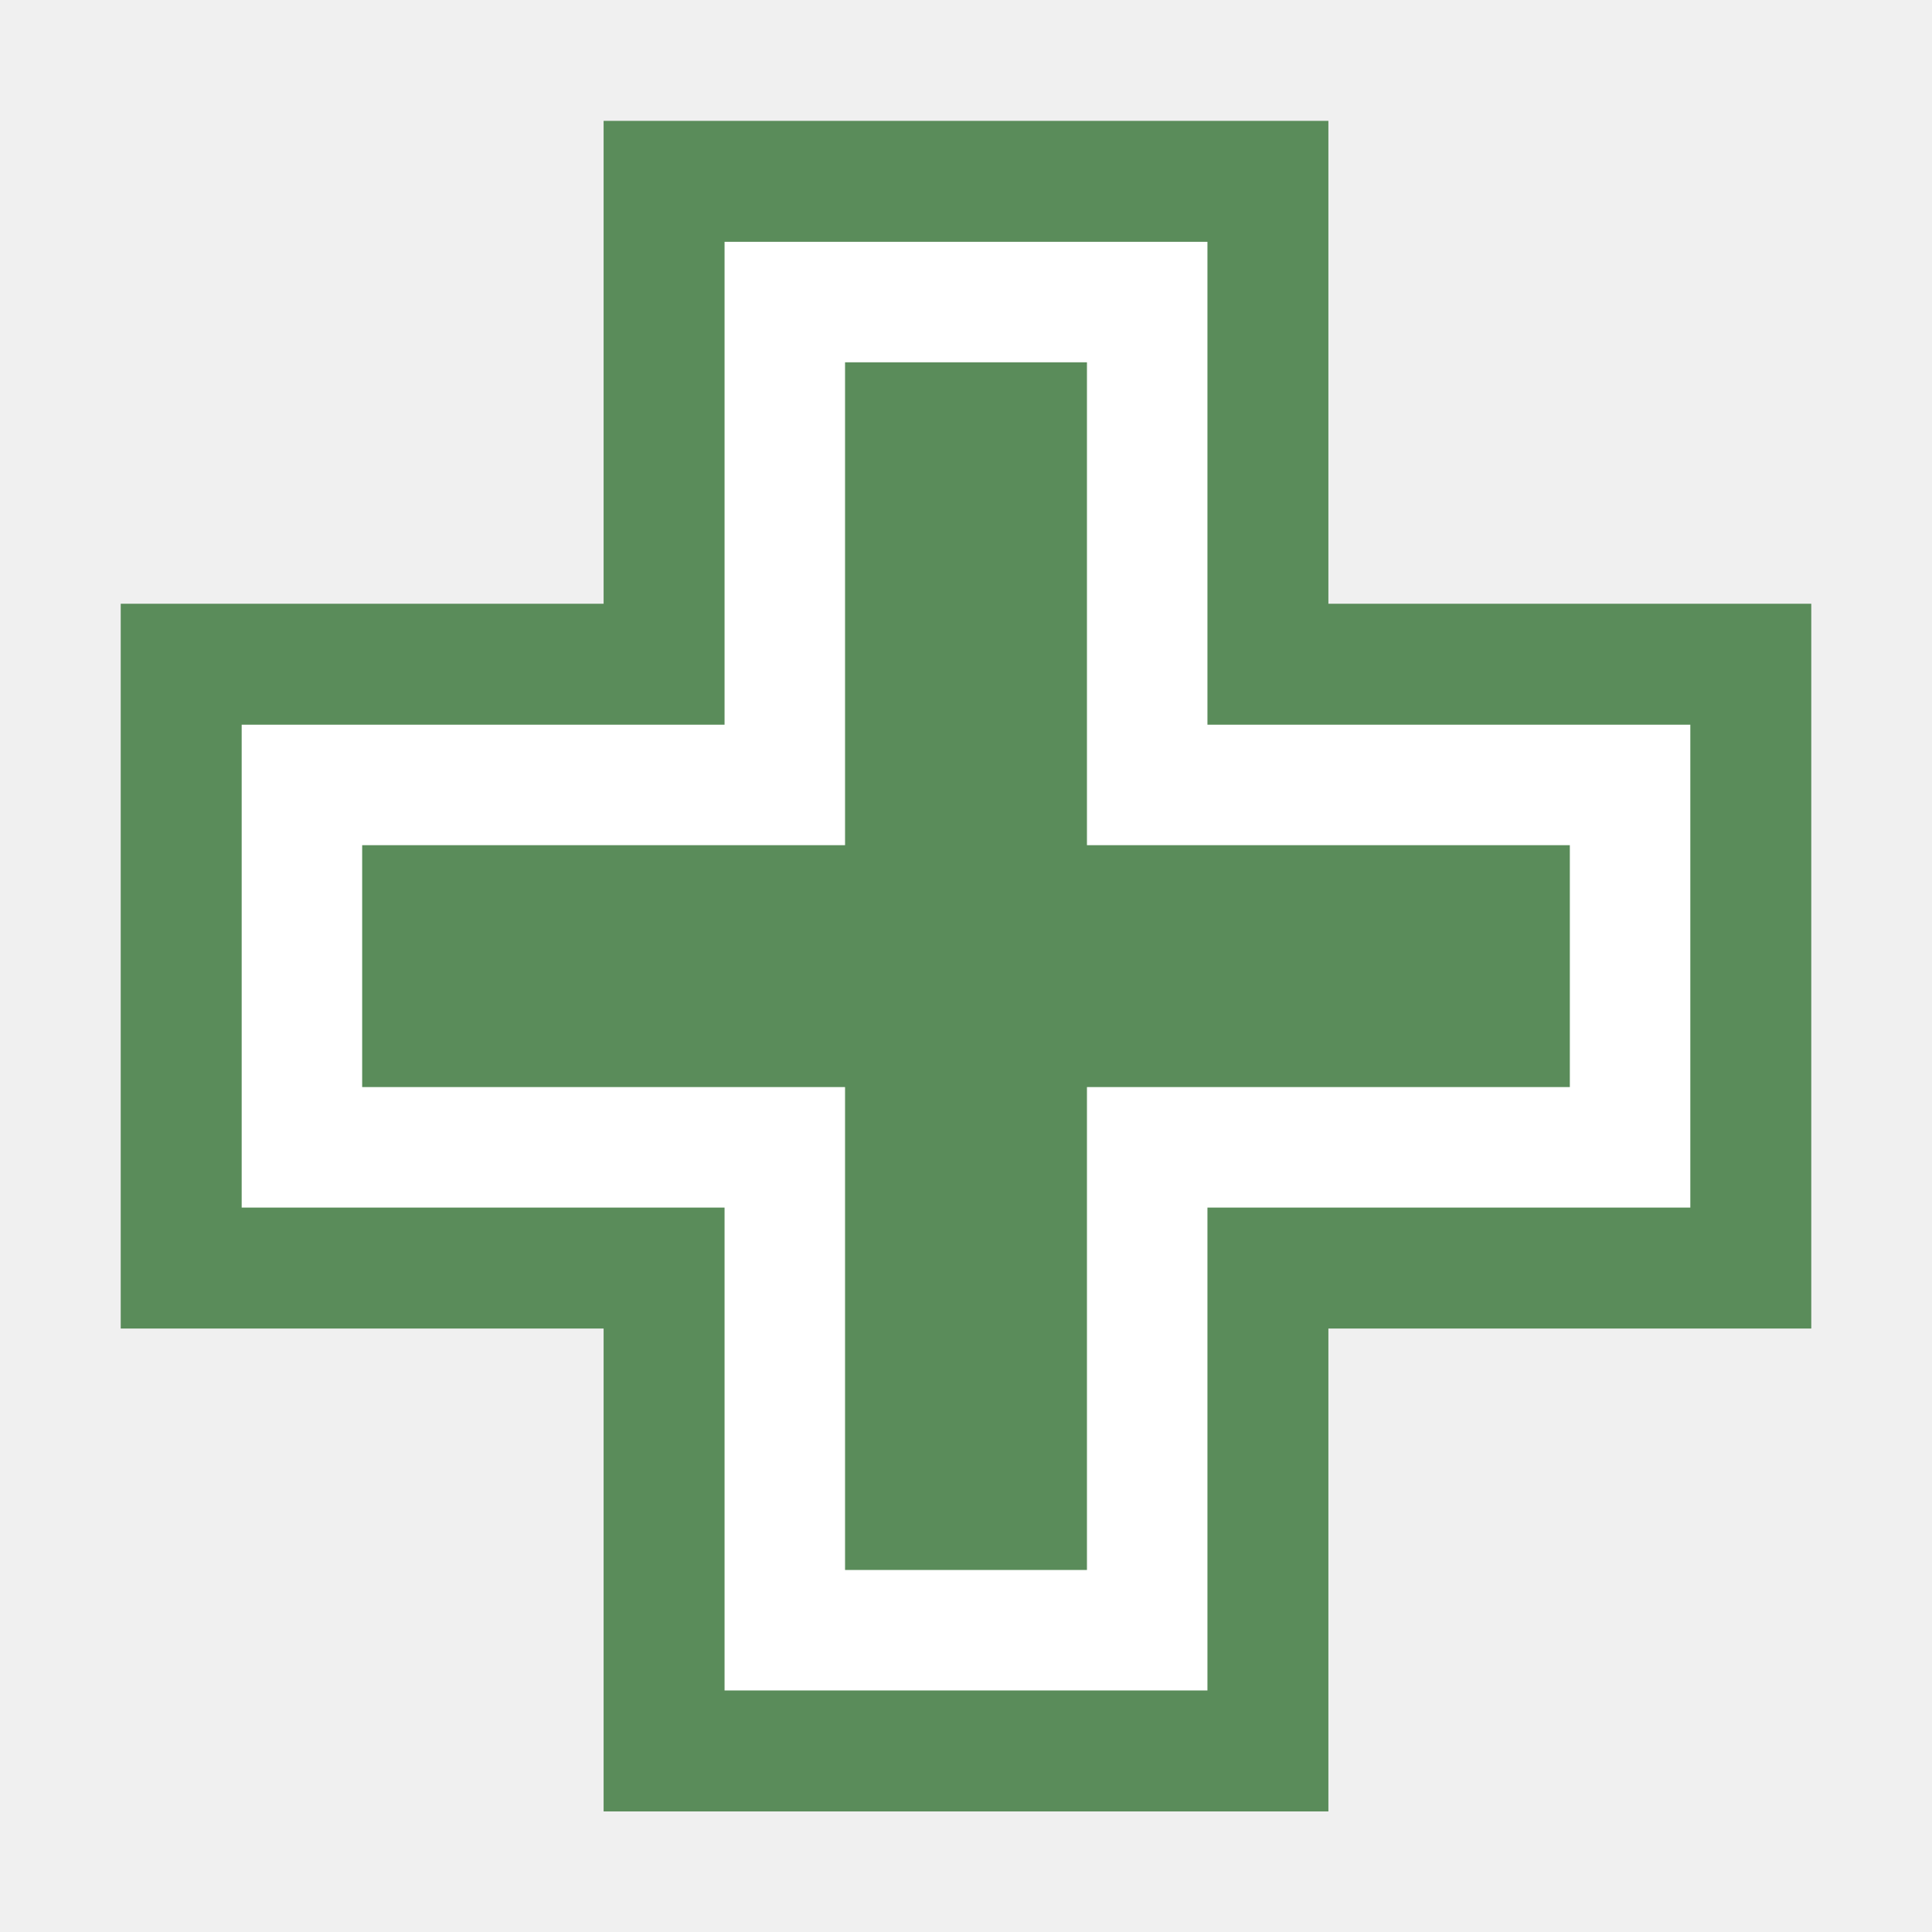
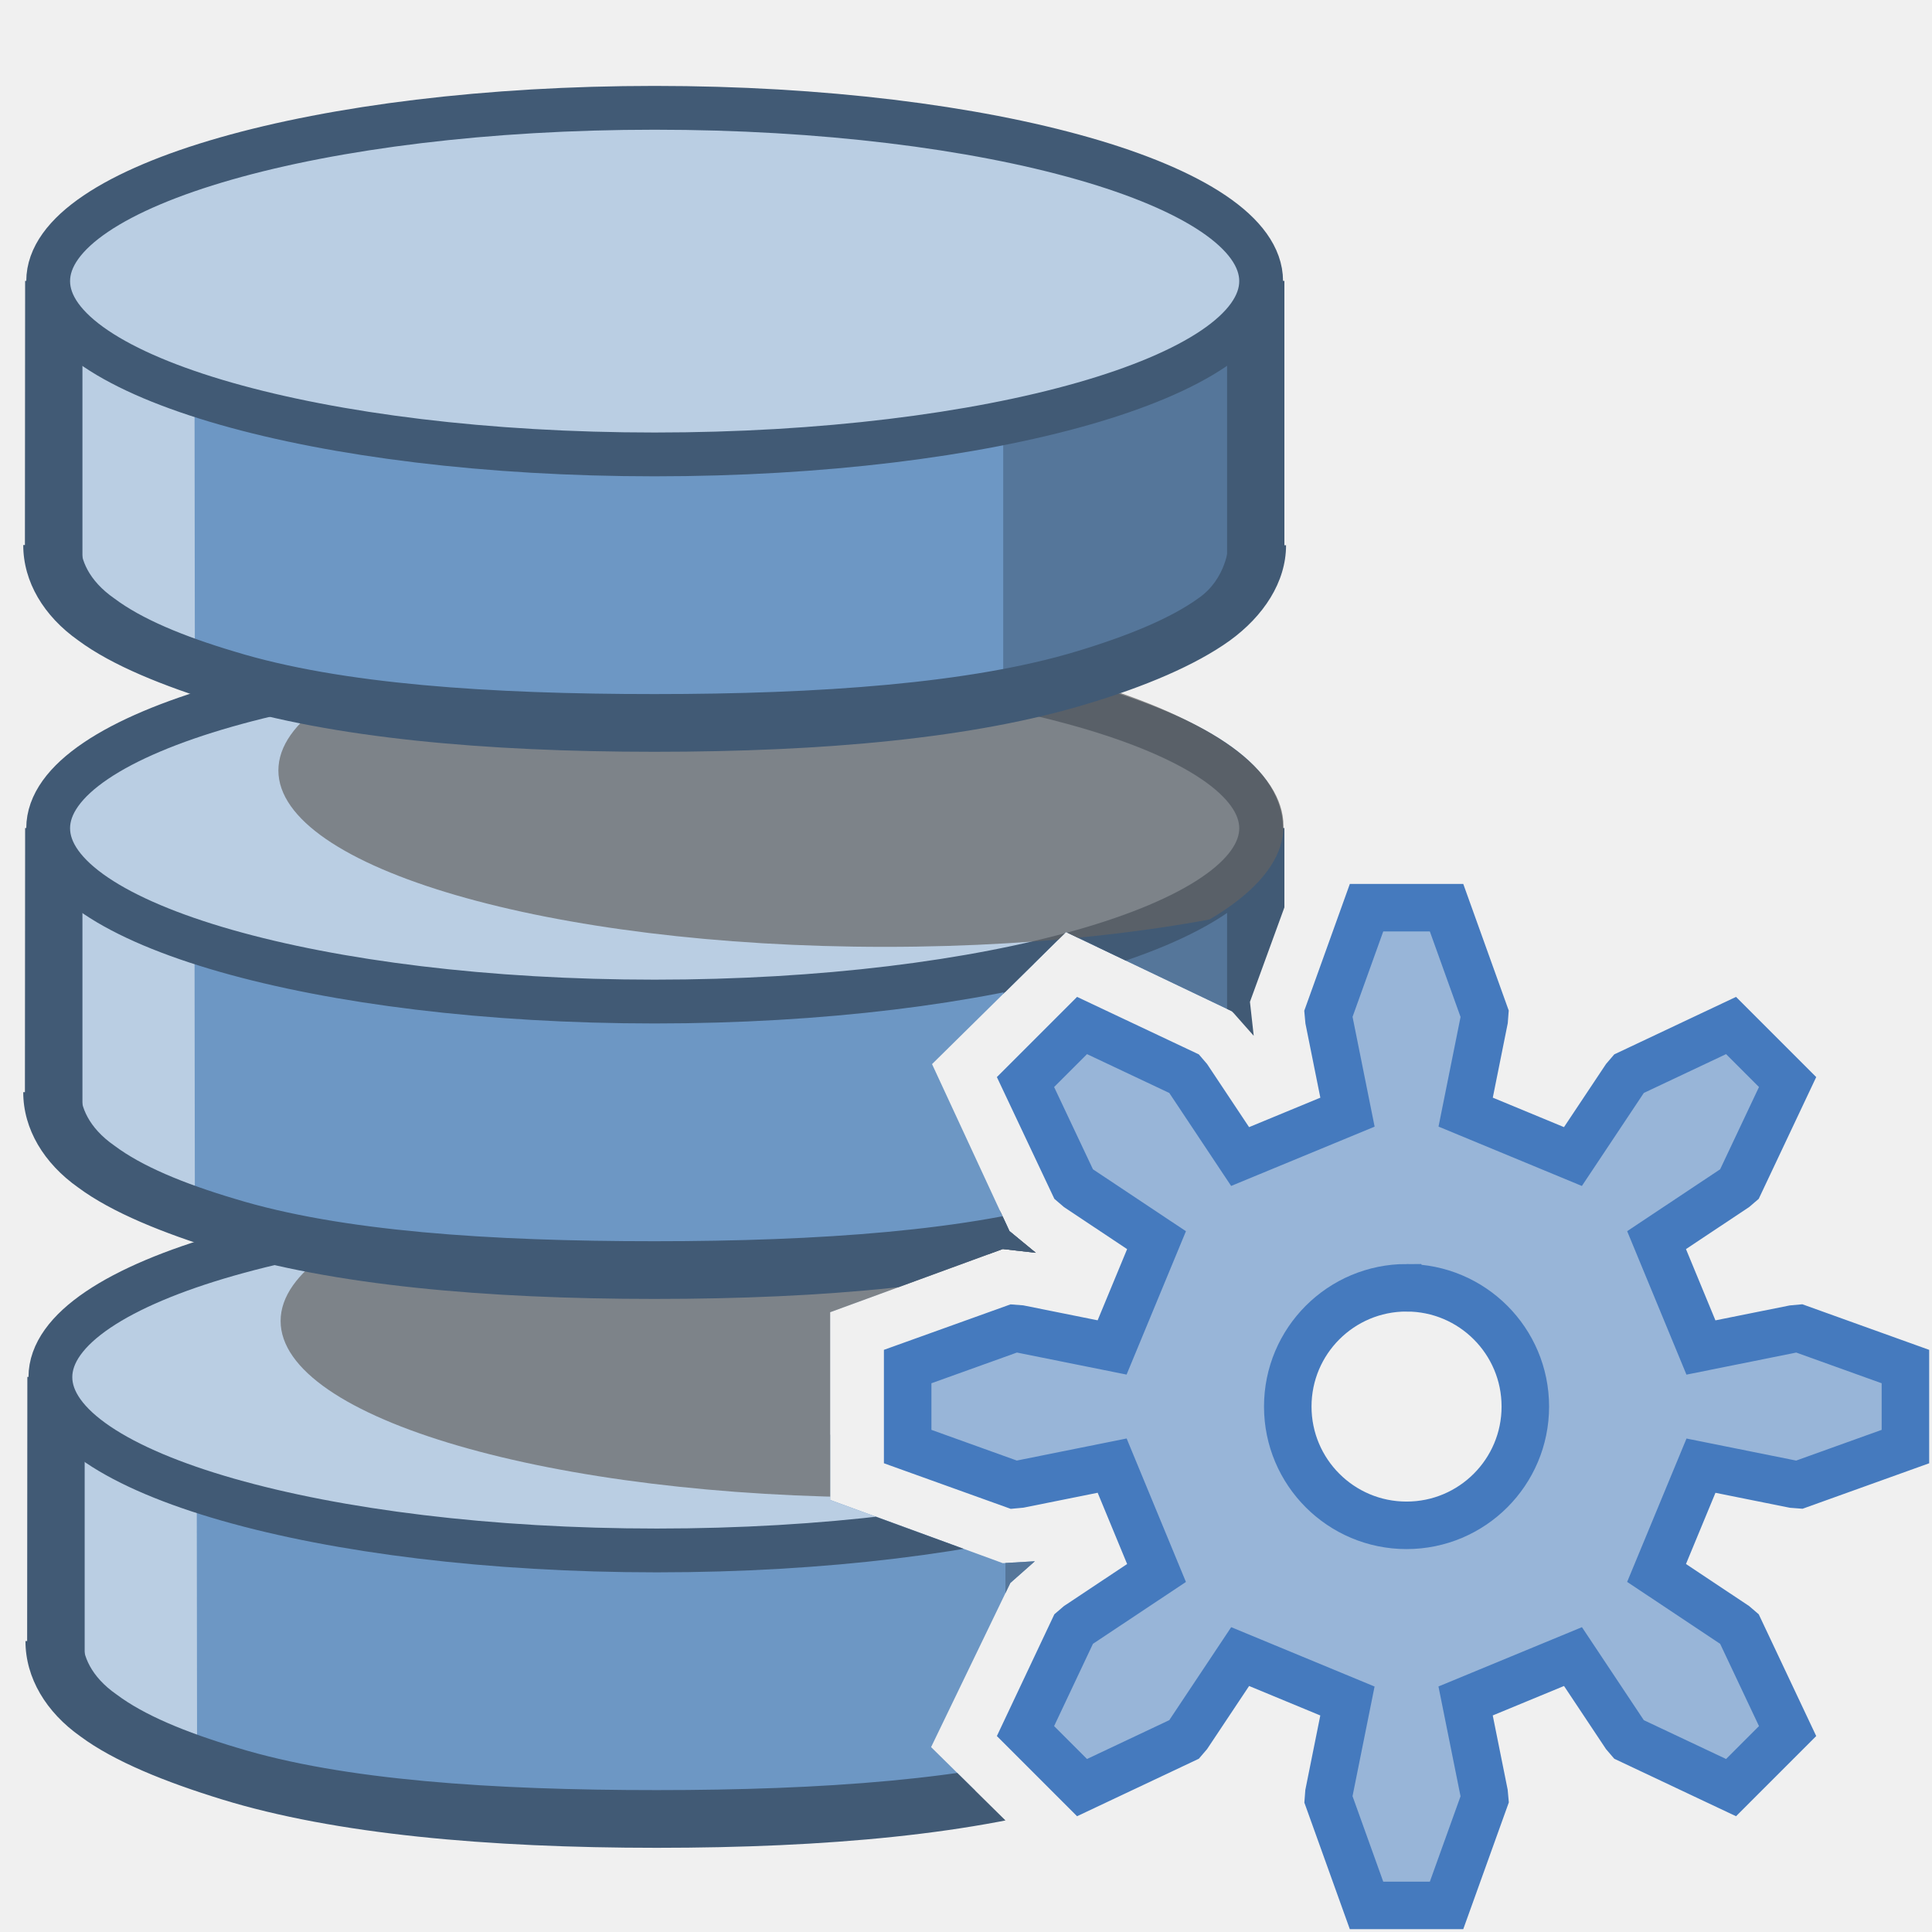
- <svg xmlns="http://www.w3.org/2000/svg" height="16" viewBox="0 0 4.233 4.233" width="16">
-   <g stroke="#5a8c5a" stroke-width=".265" transform="translate(0 -292.7667)">
-     <path d="m1.455 293.164v1.058h-1.058v1.323h1.058v1.058h1.323v-1.058h1.058v-1.323h-1.058v-1.058z" fill="#fff" />
-     <g fill="#5a8c5a">
-       <path d="m-295.016.926h.265v2.381h-.265z" transform="rotate(-90)" />
-       <path d="m1.984 293.693h.265v2.381h-.265z" />
+ <svg xmlns="http://www.w3.org/2000/svg" xmlns:xlink="http://www.w3.org/1999/xlink" width="256" height="256" viewBox="0 0 256 256" id="svg4855" version="1.1">
+   <defs id="defs4857">
+     <linearGradient id="j" gradientUnits="userSpaceOnUse" x1="61.441" x2="61.206" y1="161.203" y2="273.048">
+       <stop offset="0" stop-color="#129300" id="stop5494" style="stop-color:#c90000;stop-opacity:1" />
+       <stop offset="1" stop-color="#e4f363" id="stop5496" />
+     </linearGradient>
+     <filter style="color-interpolation-filters:sRGB" id="g">
+       <feFlood flood-opacity=".419" result="flood" id="feFlood5469" />
+       <feComposite in="flood" in2="SourceGraphic" operator="in" result="composite1" id="feComposite5471" />
+       <feGaussianBlur result="blur" stdDeviation="1.8" id="feGaussianBlur5473" />
+       <feOffset dx="3" dy="3" result="offset" id="feOffset5475" />
+       <feComposite in="SourceGraphic" in2="offset" operator="over" result="composite2" id="feComposite5477" />
+     </filter>
+     <clipPath id="i">
+       <path d="m 41.456,282.456 170.306,0 0,157.495 -170.306,0 z" id="path5491" />
+     </clipPath>
+     <linearGradient gradientTransform="translate(-1.873624,799.781)" id="b" gradientUnits="userSpaceOnUse" x1="190.523" x2="180.141" y1="30.799" y2="41.595">
+       <stop offset="0" stop-color="#afafaf" id="stop5440" />
+       <stop offset="1" stop-color="#fff" id="stop5442" />
+     </linearGradient>
+     <filter style="color-interpolation-filters:sRGB" id="f">
+       <feFlood flood-opacity=".775" result="flood" id="feFlood5458" />
+       <feComposite in="flood" in2="SourceGraphic" operator="in" result="composite1" id="feComposite5460" />
+       <feGaussianBlur result="blur" stdDeviation="4" id="feGaussianBlur5462" />
+       <feOffset dx="1.8" dy="1.8" result="offset" id="feOffset5464" />
+       <feComposite in="SourceGraphic" in2="offset" operator="over" result="composite2" id="feComposite5466" />
+     </filter>
+     <linearGradient gradientTransform="translate(-1.873624,799.781)" id="c" gradientUnits="userSpaceOnUse" x1="120.707" x2="123.01" xlink:href="#a" y1="244.554" y2="121.558" />
+     <linearGradient id="a">
+       <stop offset="0" stop-color="#f5f5f5" id="stop5435" />
+       <stop offset="1" stop-color="#fff" id="stop5437" />
+     </linearGradient>
+     <linearGradient gradientTransform="translate(-1.873624,799.781)" id="d" gradientUnits="userSpaceOnUse" x1="-19.832" x2="384.75" xlink:href="#a" y1="221.757" y2="222.768" />
+     <filter style="color-interpolation-filters:sRGB" id="e">
+       <feFlood flood-opacity=".851" result="flood" id="feFlood5447" />
+       <feComposite in="flood" in2="SourceGraphic" operator="in" result="composite1" id="feComposite5449" />
+       <feGaussianBlur result="blur" stdDeviation="4" id="feGaussianBlur5451" />
+       <feOffset dx="1.8" dy="1.8" result="offset" id="feOffset5453" />
+       <feComposite in="SourceGraphic" in2="offset" operator="over" result="composite2" id="feComposite5455" />
+     </filter>
+     <clipPath clipPathUnits="userSpaceOnUse" id="clipPath4336">
+       <path style="display:inline;fill:#ffffff;fill-opacity:1;fill-rule:evenodd;stroke:#000000;stroke-width:2.4;stroke-linecap:butt;stroke-linejoin:round;stroke-miterlimit:4;stroke-dasharray:none;stroke-opacity:1" d="m -733.786,495.666 0,-525.843 395.328,0 166.51,119.51 0,406.333 z" id="path4338" />
+     </clipPath>
+     <clipPath clipPathUnits="userSpaceOnUse" id="clipPath5025">
+       <rect style="display:inline;fill:#ffffff;fill-opacity:0.621;stroke:#000000;stroke-width:3.6;stroke-linecap:round;stroke-linejoin:round;stroke-miterlimit:4;stroke-dasharray:none;stroke-opacity:1" id="rect5027" width="217.6" height="177.6" x="19.2" y="66.015" />
+     </clipPath>
+     <clipPath clipPathUnits="userSpaceOnUse" id="clipPath5025-1">
+       <rect style="display:inline;fill:#ffffff;fill-opacity:0.621;stroke:#000000;stroke-width:3.6;stroke-linecap:round;stroke-linejoin:round;stroke-miterlimit:4;stroke-dasharray:none;stroke-opacity:1" id="rect5027-5" width="217.6" height="177.6" x="19.2" y="66.015" />
+     </clipPath>
+     <clipPath clipPathUnits="userSpaceOnUse" id="clipPath4977">
+       <path style="fill:none;fill-rule:evenodd;stroke:#000000;stroke-width:1px;stroke-linecap:butt;stroke-linejoin:miter;stroke-opacity:1" d="m 252.791,140.388 0,80.61 -31.643,31.643 -76.544,0 0,-110.485 z" id="path4979" />
+     </clipPath>
+     <clipPath clipPathUnits="userSpaceOnUse" id="clipPath5223">
+       <g transform="matrix(1.4732,0,0,1.473007,154.5063,312.7981)" id="g5225" style="display:inline">
+         <ellipse style="fill:none;stroke:#ff5a75;stroke-width:0.616;stroke-linecap:round;stroke-linejoin:round;stroke-miterlimit:4;stroke-dasharray:none;stroke-opacity:1" cx="10.856" cy="-137.762" rx="52.545" ry="13.329" id="ellipse5227" />
+       </g>
+     </clipPath>
+     <clipPath clipPathUnits="userSpaceOnUse" id="clipPath5223-7">
+       <g transform="matrix(1.4732,0,0,1.473007,154.5063,312.7981)" id="g5225-4" style="display:inline">
+         <ellipse style="fill:none;stroke:#ff5a75;stroke-width:0.616;stroke-linecap:round;stroke-linejoin:round;stroke-miterlimit:4;stroke-dasharray:none;stroke-opacity:1" cx="10.856" cy="-137.762" rx="52.545" ry="13.329" id="ellipse5227-1" />
+       </g>
+     </clipPath>
+     <clipPath clipPathUnits="userSpaceOnUse" id="clipPath5274">
+       <ellipse style="display:inline;fill:none;stroke:#ff5a75;stroke-width:0.616;stroke-linecap:round;stroke-linejoin:round;stroke-miterlimit:4;stroke-dasharray:none;stroke-opacity:1" cx="-122.866" cy="14.623" rx="52.421" ry="13.34" id="ellipse5276" />
+     </clipPath>
+     <clipPath clipPathUnits="userSpaceOnUse" id="clipPath5274-4">
+       <ellipse style="display:inline;fill:none;stroke:#ff5a75;stroke-width:0.616;stroke-linecap:round;stroke-linejoin:round;stroke-miterlimit:4;stroke-dasharray:none;stroke-opacity:1" cx="-122.866" cy="14.623" rx="52.421" ry="13.34" id="ellipse5276-8" />
+     </clipPath>
+     <clipPath clipPathUnits="userSpaceOnUse" id="clipPath5274-0">
+       <ellipse style="display:inline;fill:none;stroke:#ff5a75;stroke-width:0.616;stroke-linecap:round;stroke-linejoin:round;stroke-miterlimit:4;stroke-dasharray:none;stroke-opacity:1" cx="-122.866" cy="14.623" rx="52.421" ry="13.34" id="ellipse5276-4" />
+     </clipPath>
+     <clipPath clipPathUnits="userSpaceOnUse" id="clipPath6941">
+       <ellipse id="ellipse6943" ry="25.798" rx="83.323" cy="109.75" cx="86.745" style="display:inline;fill:none;stroke:#41ff75;stroke-width:1.079;stroke-linecap:round;stroke-linejoin:round;stroke-miterlimit:4;stroke-dasharray:none;stroke-opacity:1" />
+     </clipPath>
+     <clipPath clipPathUnits="userSpaceOnUse" id="clipPath6941-8">
+       <ellipse id="ellipse6943-9" ry="25.798" rx="83.323" cy="109.75" cx="86.745" style="display:inline;fill:none;stroke:#41ff75;stroke-width:1.079;stroke-linecap:round;stroke-linejoin:round;stroke-miterlimit:4;stroke-dasharray:none;stroke-opacity:1" />
+     </clipPath>
+     <clipPath clipPathUnits="userSpaceOnUse" id="clipPath4398">
+       <path id="path4400" d="m -90.62,10.151 4.752,-34.284 12.049,-20.367 -29.018,-26.986 -90.449,2.037 -7.636,95.213 93.843,7.637 z" style="fill:none;fill-rule:evenodd;stroke:#000000;stroke-width:0.679px;stroke-linecap:butt;stroke-linejoin:miter;stroke-opacity:1" />
+     </clipPath>
+     <clipPath clipPathUnits="userSpaceOnUse" id="clipPath4402">
+       <path style="fill:none;fill-rule:evenodd;stroke:#000000;stroke-width:0.991px;stroke-linecap:butt;stroke-linejoin:miter;stroke-opacity:1" d="m 134.25,170.711 7,-49.604 L 159,91.639 116.25,52.595 -17,55.542 -28.25,193.303 110,204.353 Z" id="path4404" />
+     </clipPath>
+     <clipPath clipPathUnits="userSpaceOnUse" id="clipPath5274-8">
+       <ellipse style="display:inline;fill:none;stroke:#ff5a75;stroke-width:0.616;stroke-linecap:round;stroke-linejoin:round;stroke-miterlimit:4;stroke-dasharray:none;stroke-opacity:1" cx="-122.866" cy="14.623" rx="52.421" ry="13.34" id="ellipse5276-0" />
+     </clipPath>
+     <clipPath clipPathUnits="userSpaceOnUse" id="clipPath4429">
+       <path style="fill:none;fill-rule:evenodd;stroke:#000000;stroke-width:0.991px;stroke-linecap:butt;stroke-linejoin:miter;stroke-opacity:1" d="m 140.5,125.65 0.75,-4.666 15.25,-25.416 c 0,0 -13.375,-6.016 -32,-8.472 -18.625,-2.456 -25.75,-2.824 -38.5,-2.701 -12.75,0.123 -22.125,0.859 -22.125,0.859 0,0 -12.625,3.315 -18.625,6.876 -6,3.561 -11.25,8.963 -11.25,8.963 l 4.25,15.225 47.375,14.611 z" id="path4431" />
+     </clipPath>
+     <clipPath clipPathUnits="userSpaceOnUse" id="clipPath4398-0">
+       <path id="path4400-7" d="m -90.62,10.151 4.752,-34.284 12.049,-20.367 -29.018,-26.986 -90.449,2.037 -7.636,95.213 93.843,7.637 z" style="fill:none;fill-rule:evenodd;stroke:#000000;stroke-width:0.679px;stroke-linecap:butt;stroke-linejoin:miter;stroke-opacity:1" />
+     </clipPath>
+     <clipPath clipPathUnits="userSpaceOnUse" id="clipPath4429-3">
+       <path style="fill:none;fill-rule:evenodd;stroke:#000000;stroke-width:0.991px;stroke-linecap:butt;stroke-linejoin:miter;stroke-opacity:1" d="m 140.5,125.65 0.75,-4.666 15.25,-25.416 c 0,0 -13.375,-6.016 -32,-8.472 -18.625,-2.456 -25.75,-2.824 -38.5,-2.701 -12.75,0.123 -22.125,0.859 -22.125,0.859 0,0 -12.625,3.315 -18.625,6.876 -6,3.561 -11.25,8.963 -11.25,8.963 l 4.25,15.225 47.375,14.611 z" id="path4431-9" />
+     </clipPath>
+     <clipPath clipPathUnits="userSpaceOnUse" id="clipPath4888">
+       <path id="path4890" d="m 419.305,248.645 -17.625,-17.375 10.5,-21.75 3.25,-2.875 -4.25,0.25 -22.875,-8.375 0,-24.875 22.875,-8.375 4.375,0.5 -3.5,-2.875 -10.25,-22.125 17.75,-17.5 22,10.5 2.875,3.25 -0.5,-4.5 8.25,-22.625 0,-58.832 -202.513,0 0,225.214 169.352,0 z" style="fill:none;fill-rule:evenodd;stroke:#000000;stroke-width:1px;stroke-linecap:butt;stroke-linejoin:miter;stroke-opacity:1" />
+     </clipPath>
+     <clipPath clipPathUnits="userSpaceOnUse" id="clipPath4902">
+       <path style="fill:none;fill-rule:evenodd;stroke:#000000;stroke-width:1px;stroke-linecap:butt;stroke-linejoin:miter;stroke-opacity:1" d="m 141,248.875 -17.625,-17.375 10.5,-21.75 3.25,-2.875 -4.25,0.25 -22.875,-8.375 0,-24.875 22.875,-8.375 4.375,0.5 -3.5,-2.875 L 123.5,141 l 17.75,-17.5 22,10.5 2.875,3.25 -0.5,-4.5 8.25,-22.625 0,-58.832 -202.513,0 0,225.214 169.352,0 z" id="path4904" />
+     </clipPath>
+   </defs>
+   <g id="layer10" style="display:inline">
+     <g id="g4360" transform="translate(-278.3052,0.2302703)" style="display:inline" clip-path="url(#clipPath4888)">
+       <g transform="matrix(1.4732,0,0,1.473007,546.3516,229.2981)" id="g4362" style="display:inline">
+         <path style="fill:#6d97c4" d="m -174.625,-26.758 103.839,0 0,25.314 C -107.595,11.843 -144.013,11.973 -174.684,-1.924 Z" id="path4364" />
+         <path d="m -174.625,-30.913 0,28.129 10.403,5.505 -0.04,-33.642 z" style="color:#000000;line-height:normal;font-family:sans-serif;text-indent:0;text-align:start;text-decoration:none;text-decoration-line:none;text-decoration-style:solid;text-decoration-color:#000000;text-transform:none;white-space:normal;overflow:visible;isolation:auto;mix-blend-mode:normal;solid-color:#000000;fill:#bacee3" overflow="visible" white-space="normal" id="path4366" />
+         <path d="m -70.748,-29.349 -0.24,26.64 -20.528,8.379 0,-35.011 z" style="color:#000000;line-height:normal;font-family:sans-serif;text-indent:0;text-align:start;text-decoration:none;text-decoration-line:none;text-decoration-style:solid;text-decoration-color:#000000;text-transform:none;white-space:normal;overflow:visible;isolation:auto;mix-blend-mode:normal;solid-color:#000000;fill:#55769a" overflow="visible" white-space="normal" id="path4368" />
+         <path style="fill:#415a75" d="m -71.38,-31.961 5.155,0 0,25.133 -5.155,0 z m -108.108,0 5.155,0 0,25.133 -5.175,0 z" id="path4370" />
+         <ellipse style="fill:#bacee3;stroke:#415a75;stroke-width:3.94;stroke-linecap:round;stroke-linejoin:round;stroke-miterlimit:4;stroke-dasharray:none" cx="-122.866" cy="-31.941" rx="54.55" ry="15.589" id="ellipse4372" />
+         <path style="color:#000000;line-height:normal;font-family:sans-serif;text-indent:0;text-align:start;text-decoration:none;text-decoration-line:none;text-decoration-style:solid;text-decoration-color:#000000;text-transform:none;white-space:normal;overflow:visible;isolation:auto;mix-blend-mode:normal;solid-color:#000000;fill:#415a75" d="m -179.658,-8.201 c 0,3.318 1.854,6.402 4.956,8.587 3.024,2.244 7.649,4.099 12.722,5.66 10.147,3.123 23.883,4.352 39.103,4.352 15.22,0 28.762,-1.21 38.986,-4.333 5.073,-1.522 9.639,-3.435 12.742,-5.66 3.044,-2.205 5.073,-5.27 5.073,-8.587 l -5.171,0 c 0,0 -0.156,3.025 -2.732,4.782 -2.439,1.757 -6.146,3.318 -10.927,4.762 -9.561,2.888 -23.142,3.845 -37.972,3.845 -14.83,0 -28.215,-0.898 -37.718,-3.806 -4.722,-1.405 -8.429,-2.967 -10.849,-4.782 -2.4,-1.659 -3.044,-3.591 -3.044,-4.821 z" overflow="visible" white-space="normal" id="path4374" />
+       </g>
+       <ellipse id="ellipse4376" ry="22.963" rx="80.362" cy="102.5" cx="117.25" style="display:inline;fill:#646464;fill-opacity:0.706;stroke:none;stroke-width:5.804;stroke-linecap:round;stroke-linejoin:round;stroke-miterlimit:4;stroke-dasharray:none" clip-path="url(#clipPath6941-8)" transform="matrix(1,0,0,1.018068,278.6001,70.45491)" />
+     </g>
+     <g id="g4892" clip-path="url(#clipPath4902)">
+       <g id="g4898" transform="matrix(1.4732,0,0,1.473007,267.7515,156.7981)">
+         <path id="path4263-0" d="m -174.625,-26.758 103.839,0 0,25.314 C -107.595,11.843 -144.013,11.973 -174.684,-1.924 Z" style="fill:#6d97c4" />
+         <path id="path4265-7" white-space="normal" overflow="visible" style="color:#000000;line-height:normal;font-family:sans-serif;text-indent:0;text-align:start;text-decoration:none;text-decoration-line:none;text-decoration-style:solid;text-decoration-color:#000000;text-transform:none;white-space:normal;overflow:visible;isolation:auto;mix-blend-mode:normal;solid-color:#000000;fill:#bacee3" d="m -174.625,-30.913 0,28.129 10.403,5.505 -0.04,-33.642 z" />
+         <path id="path4267-2" white-space="normal" overflow="visible" style="color:#000000;line-height:normal;font-family:sans-serif;text-indent:0;text-align:start;text-decoration:none;text-decoration-line:none;text-decoration-style:solid;text-decoration-color:#000000;text-transform:none;white-space:normal;overflow:visible;isolation:auto;mix-blend-mode:normal;solid-color:#000000;fill:#55769a" d="m -70.748,-29.349 -0.24,26.64 -20.528,8.379 0,-35.011 z" />
+         <path id="path4269-7" d="m -71.38,-31.961 5.155,0 0,25.133 -5.155,0 z m -108.108,0 5.155,0 0,25.133 -5.175,0 z" style="fill:#415a75" />
+         <ellipse id="ellipse4273-8" ry="15.589" rx="54.55" cy="-31.941" cx="-122.866" style="fill:#bacee3;stroke:#415a75;stroke-width:3.94;stroke-linecap:round;stroke-linejoin:round;stroke-miterlimit:4;stroke-dasharray:none" />
+         <path id="path4275-9" white-space="normal" overflow="visible" d="m -179.658,-8.201 c 0,3.318 1.854,6.402 4.956,8.587 3.024,2.244 7.649,4.099 12.722,5.66 10.147,3.123 23.883,4.352 39.103,4.352 15.22,0 28.762,-1.21 38.986,-4.333 5.073,-1.522 9.639,-3.435 12.742,-5.66 3.044,-2.205 5.073,-5.27 5.073,-8.587 l -5.171,0 c 0,0 -0.156,3.025 -2.732,4.782 -2.439,1.757 -6.146,3.318 -10.927,4.762 -9.561,2.888 -23.142,3.845 -37.972,3.845 -14.83,0 -28.215,-0.898 -37.718,-3.806 -4.722,-1.405 -8.429,-2.967 -10.849,-4.782 -2.4,-1.659 -3.044,-3.591 -3.044,-4.821 z" style="color:#000000;line-height:normal;font-family:sans-serif;text-indent:0;text-align:start;text-decoration:none;text-decoration-line:none;text-decoration-style:solid;text-decoration-color:#000000;text-transform:none;white-space:normal;overflow:visible;isolation:auto;mix-blend-mode:normal;solid-color:#000000;fill:#415a75" />
+       </g>
+       <ellipse transform="matrix(1,0,0,1.018068,0,-2.266808)" clip-path="url(#clipPath6941)" style="display:inline;fill:#646464;fill-opacity:0.706;stroke:none;stroke-width:5.804;stroke-linecap:round;stroke-linejoin:round;stroke-miterlimit:4;stroke-dasharray:none" cx="117.25" cy="102.5" rx="80.362" ry="22.963" id="ellipse4273-8-6-9" />
+     </g>
+     <path style="fill:#98b5d8;stroke:#457abe;stroke-width:6.295" d="m 181.074,120.273 -5.055,14.064 0.075,0.818 2.455,12.213 -14.228,5.88 -6.894,-10.362 -0.529,-0.617 -13.523,-6.384 -7.492,7.492 6.384,13.523 0.617,0.529 10.362,6.9 -5.886,14.215 -12.213,-2.455 -0.818,-0.063 -14.058,5.049 0,10.602 14.064,5.055 0.818,-0.075 12.213,-2.455 5.88,14.228 -10.362,6.894 -0.617,0.529 -6.384,13.523 7.492,7.492 13.523,-6.384 0.529,-0.617 6.9,-10.362 14.215,5.886 -2.455,12.213 -0.063,0.818 5.049,14.058 10.602,0 5.055,-14.064 -0.075,-0.818 -2.455,-12.213 14.228,-5.88 6.894,10.362 0.529,0.617 13.523,6.384 7.492,-7.492 -6.384,-13.523 -0.617,-0.529 -10.362,-6.9 5.886,-14.215 12.213,2.455 0.818,0.063 14.058,-5.049 0,-10.602 -14.064,-5.055 -0.818,0.075 -12.213,2.455 -5.88,-14.228 10.362,-6.894 0.617,-0.529 6.384,-13.523 -7.492,-7.492 -13.523,6.384 -0.529,0.617 -6.9,10.362 -14.215,-5.886 2.455,-12.213 0.063,-0.818 -5.049,-14.058 z m 5.301,50.364 A 15.739,15.739 0 0 1 202.114,186.375 15.739,15.739 0 0 1 186.375,202.114 15.739,15.739 0 0 1 170.636,186.375 15.739,15.739 0 0 1 186.375,170.636 Z" id="path4310" />
+   </g>
+   <g id="layer7" style="display:inline">
+     <g style="display:inline" id="g6933">
+       <path style="fill:#6d97c4" d="m 10.493,44.884 152.975,0 0,37.288 C 109.242,101.742 55.591,101.934 10.406,81.464 Z" id="path4263-0-6" />
+       <path d="m 10.493,38.763 0,41.435 15.326,8.109 -0.058,-49.555 z" style="color:#000000;line-height:normal;font-family:sans-serif;text-indent:0;text-align:start;text-decoration:none;text-decoration-line:none;text-decoration-style:solid;text-decoration-color:#000000;text-transform:none;white-space:normal;overflow:visible;isolation:auto;mix-blend-mode:normal;solid-color:#000000;fill:#bacee3" overflow="visible" white-space="normal" id="path4265-7-6" />
+       <path d="m 163.526,41.066 -0.354,39.241 -30.241,12.342 0,-51.572 z" style="color:#000000;line-height:normal;font-family:sans-serif;text-indent:0;text-align:start;text-decoration:none;text-decoration-line:none;text-decoration-style:solid;text-decoration-color:#000000;text-transform:none;white-space:normal;overflow:visible;isolation:auto;mix-blend-mode:normal;solid-color:#000000;fill:#55769a" overflow="visible" white-space="normal" id="path4267-2-2" />
+       <path style="fill:#415a75" d="m 162.594,37.22 7.595,0 0,37.021 -7.595,0 z m -159.265,0 7.595,0 0,37.021 -7.624,0 z" id="path4269-7-2" />
+       <ellipse style="fill:#bacee3;stroke:#415a75;stroke-width:5.804;stroke-linecap:round;stroke-linejoin:round;stroke-miterlimit:4;stroke-dasharray:none" cx="86.745" cy="37.249" rx="80.362" ry="22.963" id="ellipse4273-8-6" />
+       <path style="color:#000000;line-height:normal;font-family:sans-serif;text-indent:0;text-align:start;text-decoration:none;text-decoration-line:none;text-decoration-style:solid;text-decoration-color:#000000;text-transform:none;white-space:normal;overflow:visible;isolation:auto;mix-blend-mode:normal;solid-color:#000000;fill:#415a75" d="m 3.08,72.218 c 0,4.887 2.731,9.43 7.301,12.649 4.456,3.306 11.268,6.037 18.742,8.337 14.948,4.6 35.185,6.411 57.607,6.411 22.422,0 42.372,-1.782 57.434,-6.382 7.474,-2.242 14.201,-5.06 18.771,-8.337 4.484,-3.249 7.474,-7.762 7.474,-12.649 l -7.618,0 c 0,0 -0.23,4.456 -4.024,7.043 -3.593,2.587 -9.055,4.887 -16.098,7.015 -14.086,4.255 -34.093,5.663 -55.94,5.663 -21.847,0 -41.567,-1.322 -55.566,-5.606 -6.957,-2.07 -12.418,-4.37 -15.983,-7.043 -3.536,-2.444 -4.484,-5.29 -4.484,-7.101 z" overflow="visible" white-space="normal" id="path4275-9-1" />
    </g>
  </g>
</svg>
